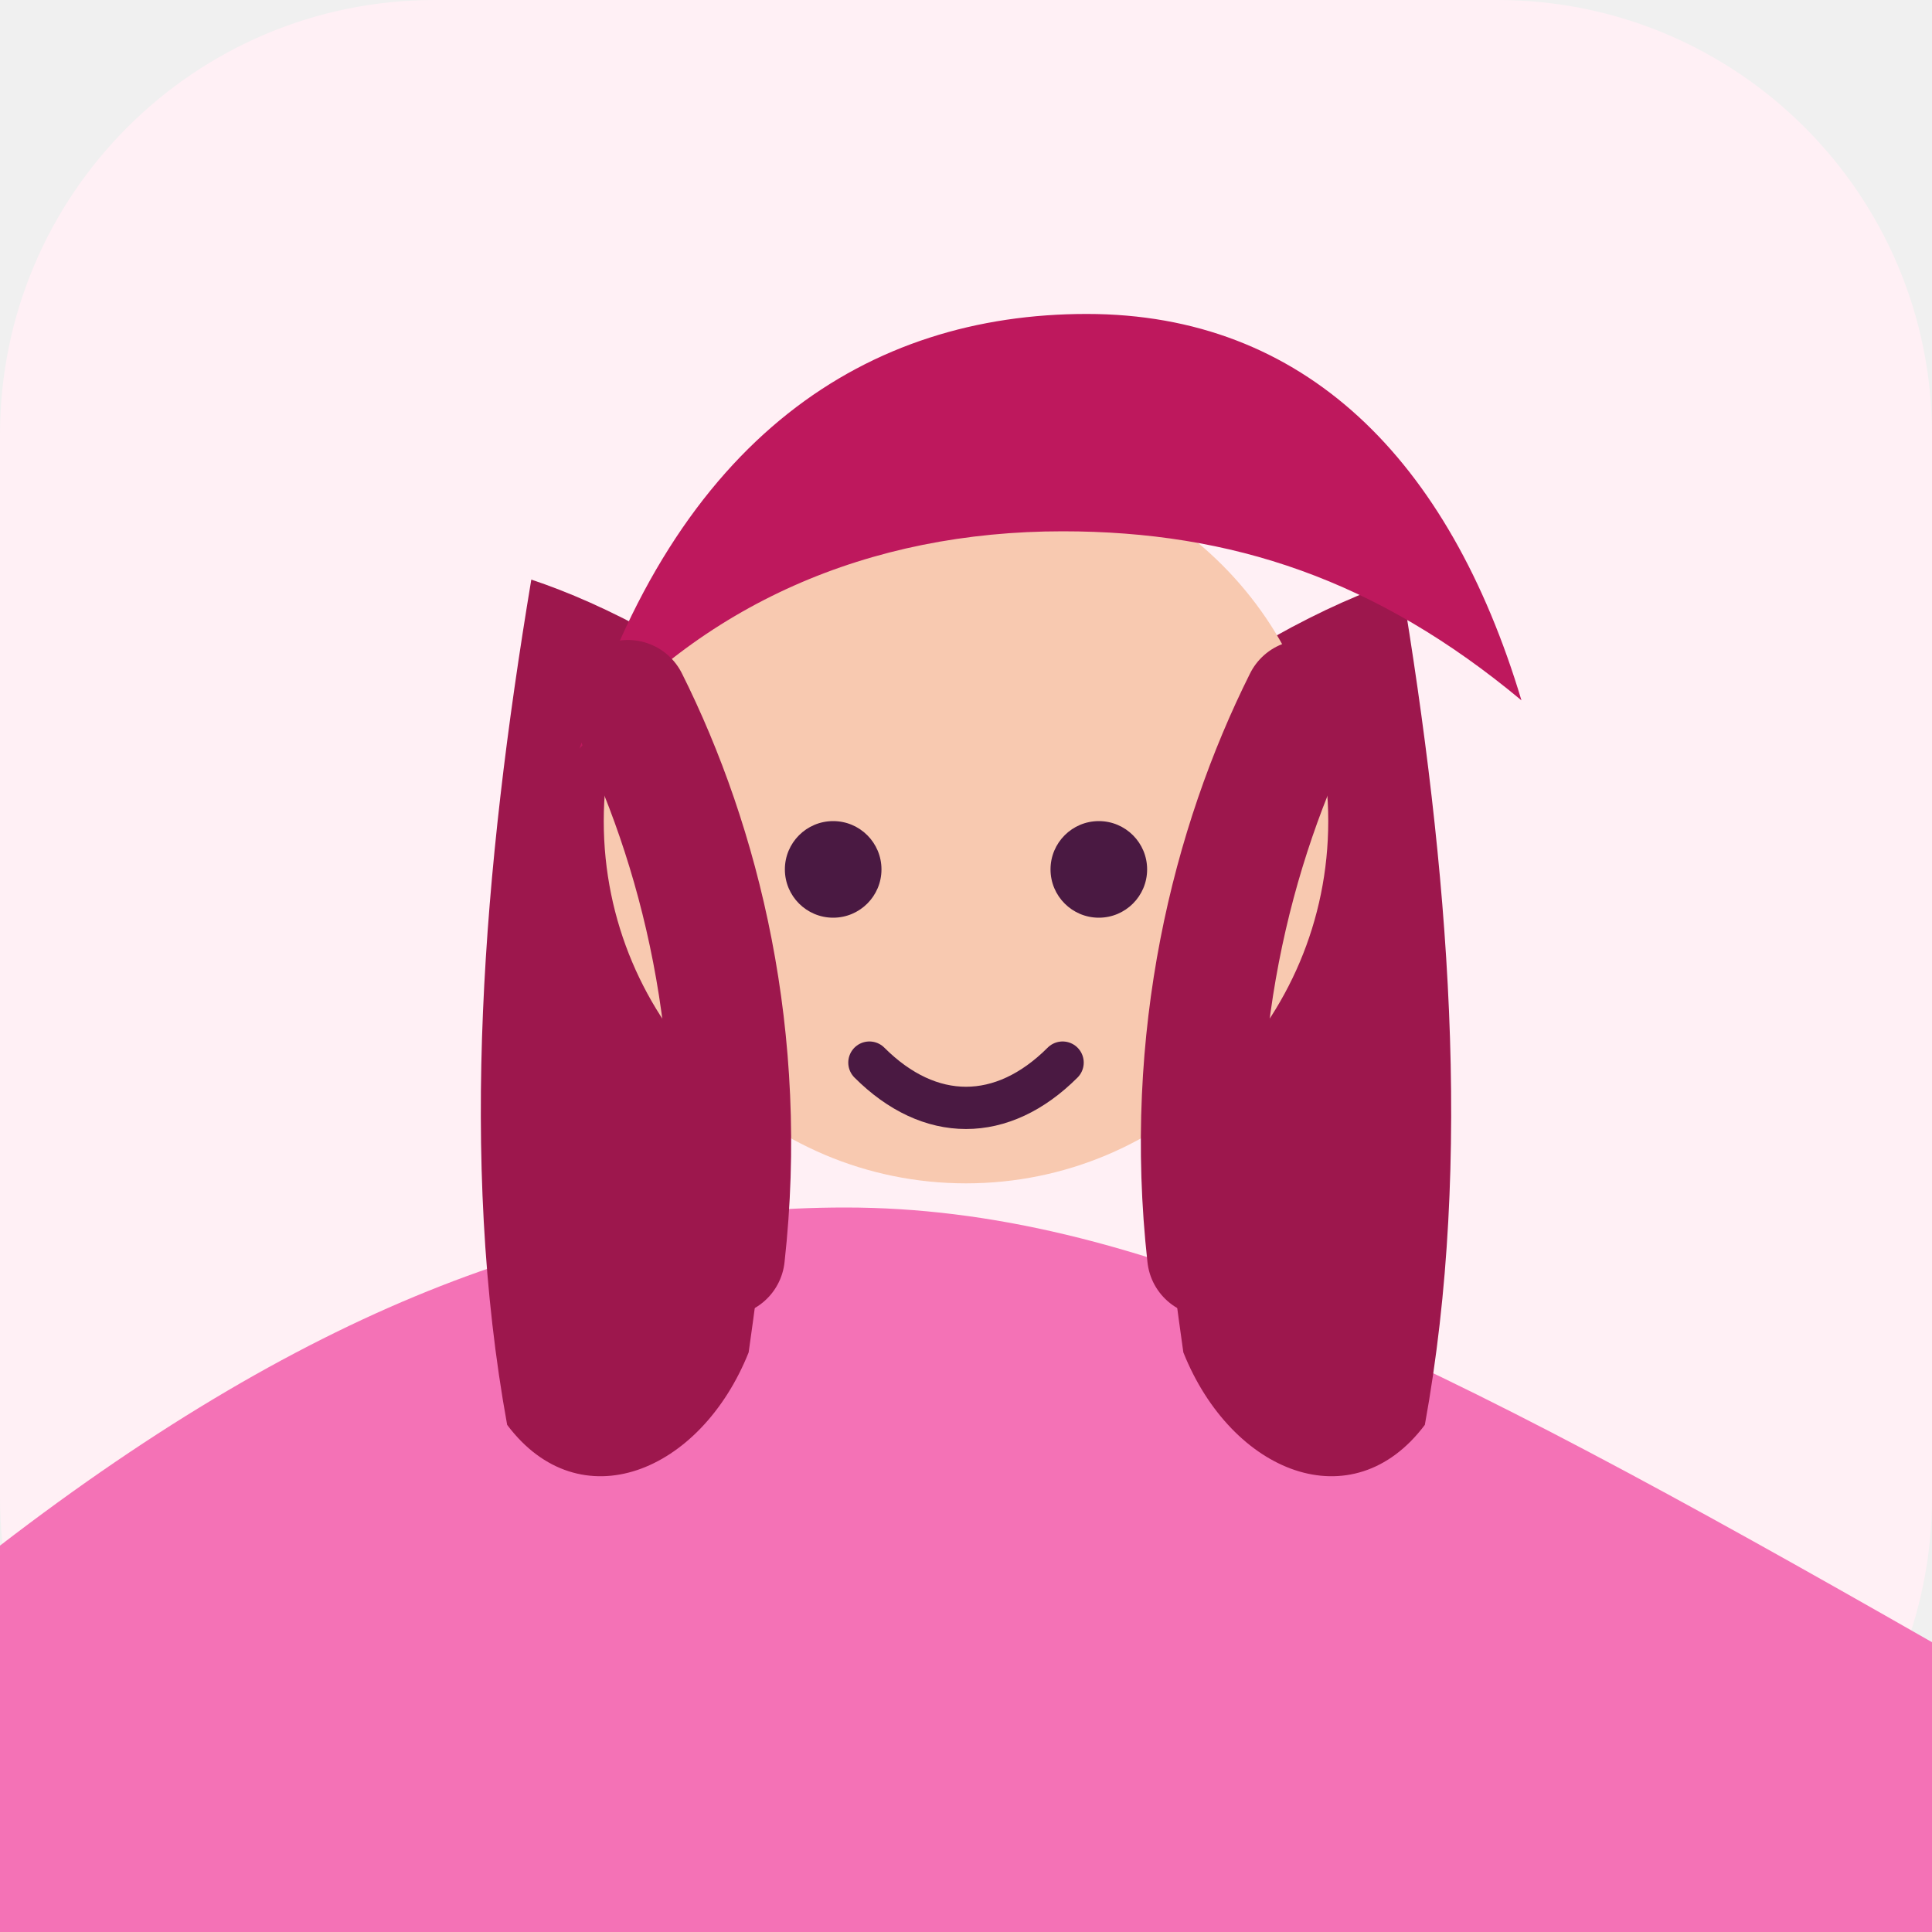
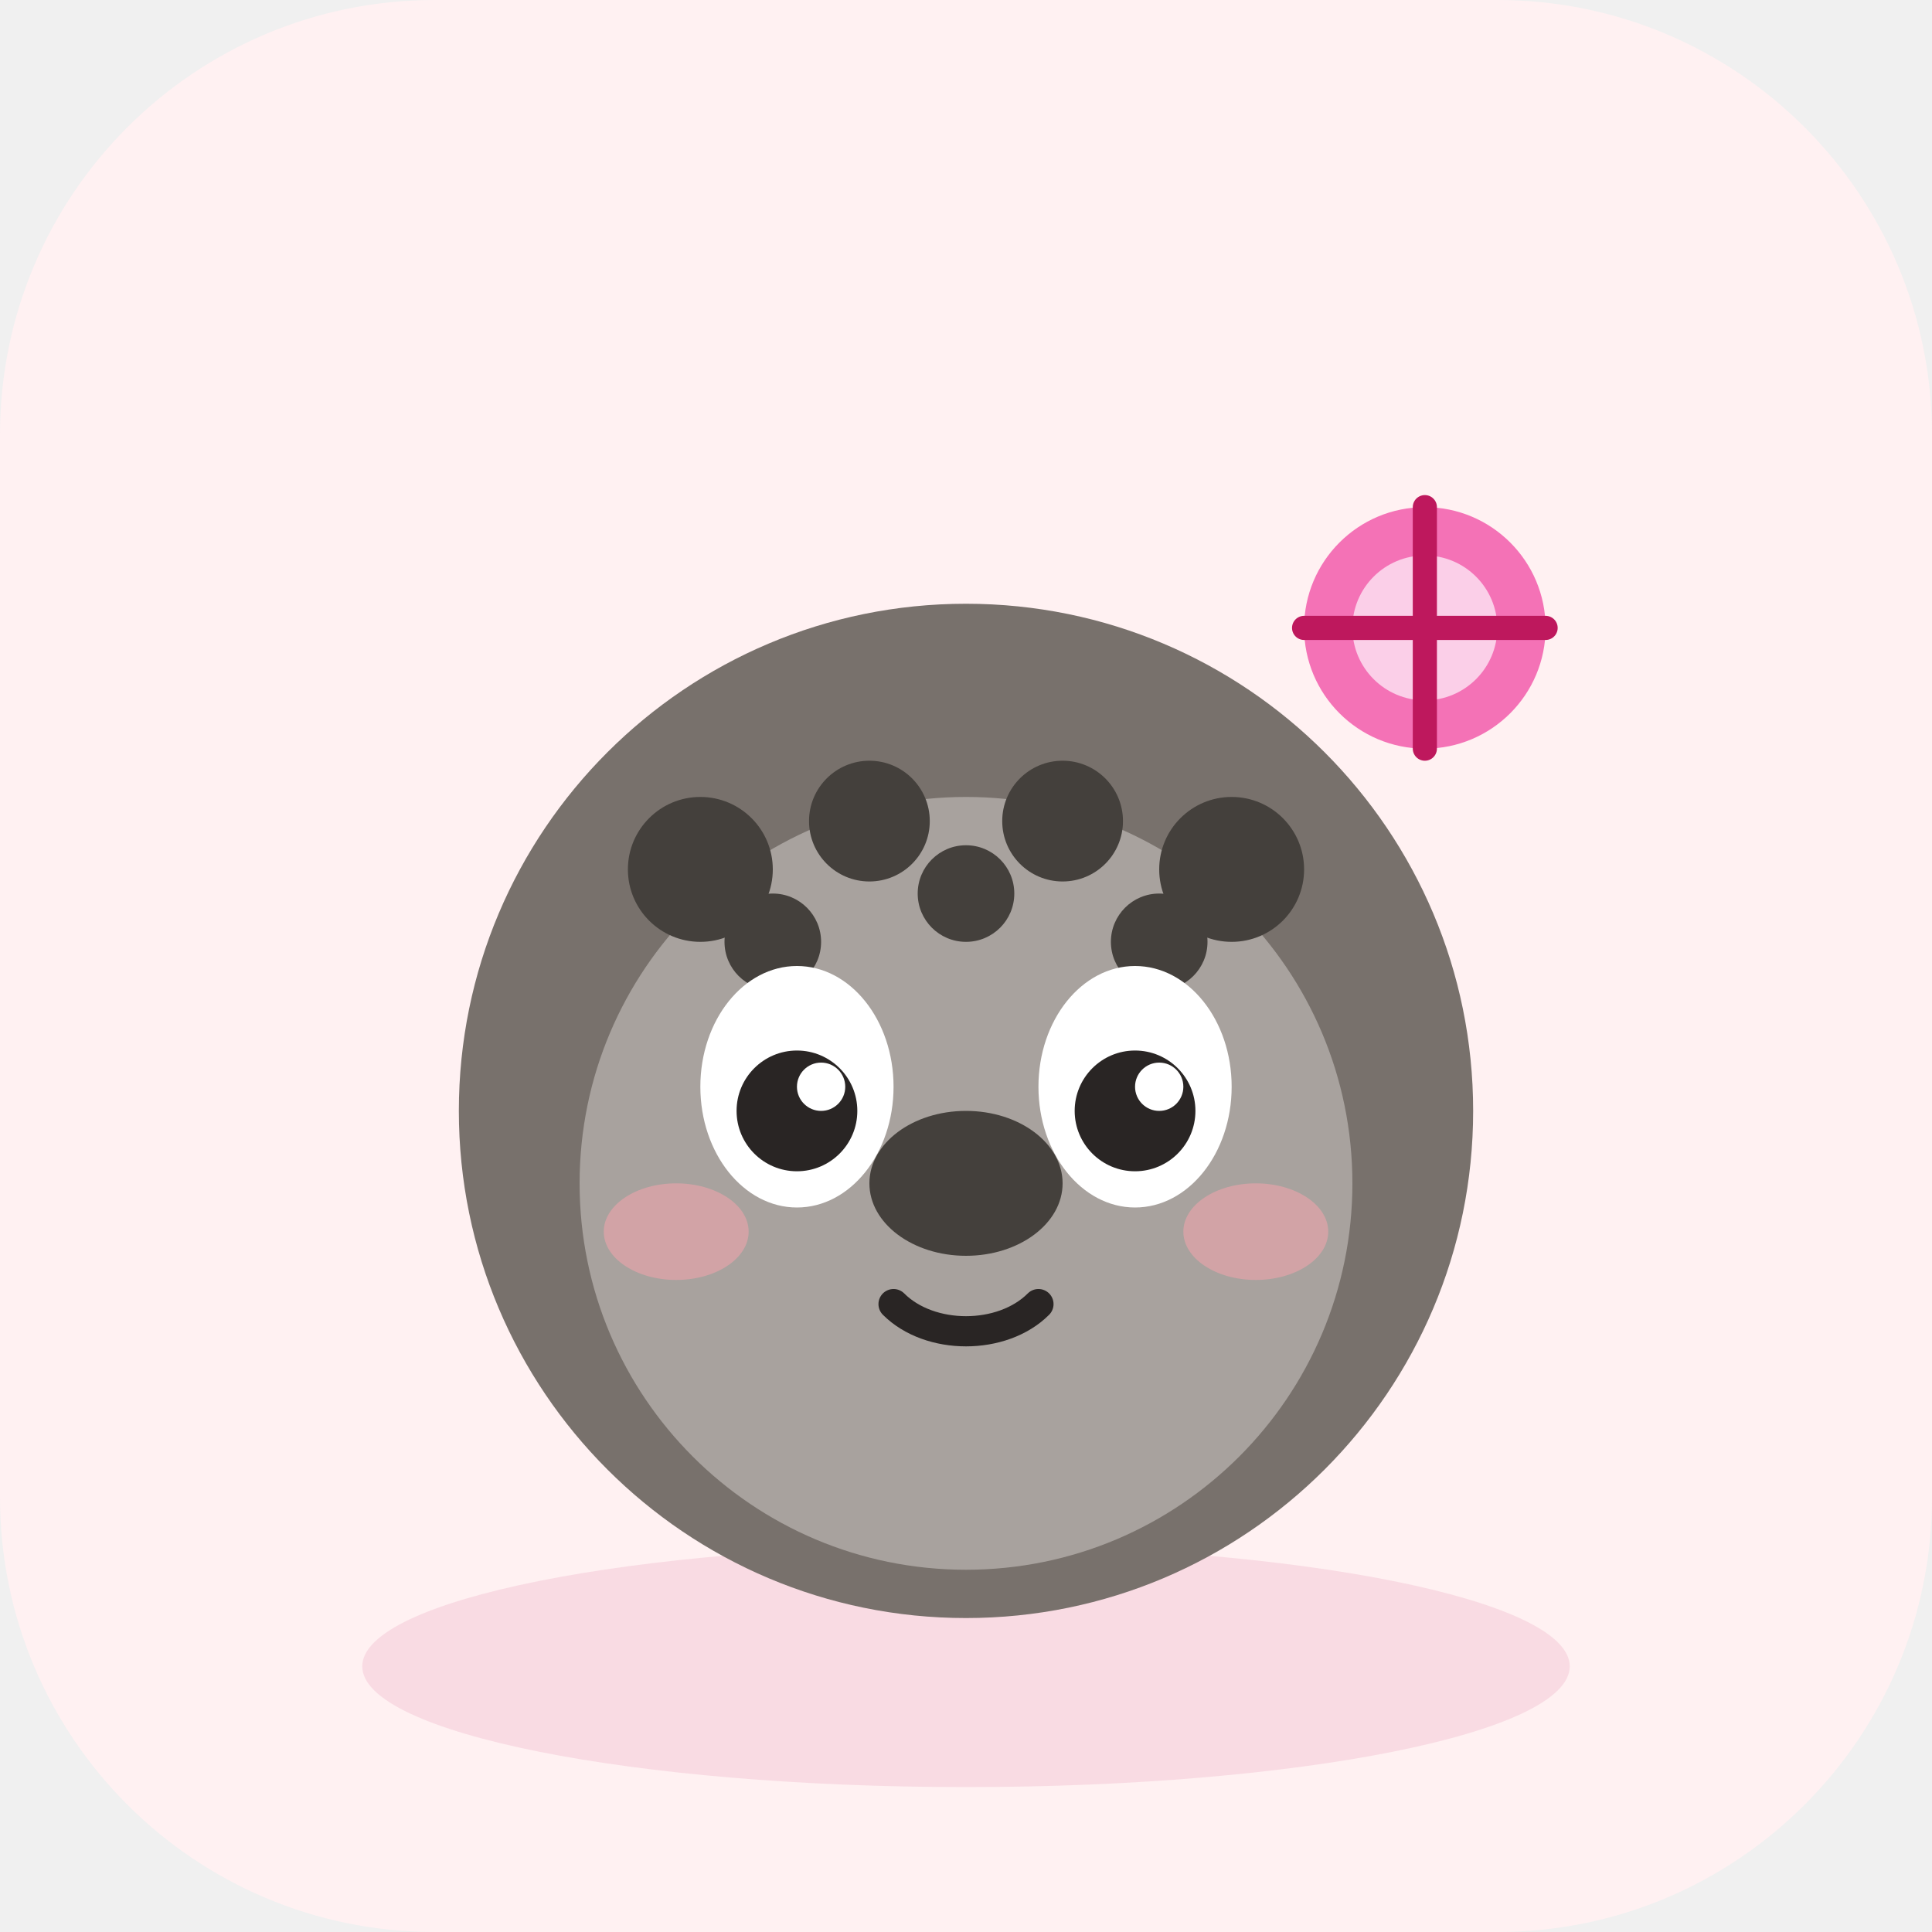
<svg xmlns="http://www.w3.org/2000/svg" width="160" height="160" viewBox="0 0 160 160" fill="none">
-   <rect width="160" height="160" rx="36" fill="#FFF0F5" />
-   <path d="M0 128C26 108 48 100 70 100C94 100 118 112 160 136V160H0V128Z" fill="#F472B6" />
-   <path d="M44 48C40 72 38 96 42 118C48 126 58 122 62 112C64 98 66 78 68 62C58 54 50 50 44 48Z" fill="#9D174D" />
-   <path d="M116 48C120 72 122 96 118 118C112 126 102 122 98 112C96 98 94 78 92 62C102 54 110 50 116 48Z" fill="#9D174D" />
-   <circle cx="80" cy="68" r="30" fill="#F8C9B0" />
-   <path d="M48 62C56 36 72 26 90 26C108 26 120 38 126 58C114 48 102 44 88 44C72 44 58 50 48 62Z" fill="#BE185D" />
-   <path d="M52 58C58 70 62 86 60 104" stroke="#9D174D" stroke-width="10" stroke-linecap="round" />
-   <path d="M108 58C102 70 98 86 100 104" stroke="#9D174D" stroke-width="10" stroke-linecap="round" />
-   <circle cx="69" cy="72" r="4" fill="#4A1942" />
-   <circle cx="91" cy="72" r="4" fill="#4A1942" />
-   <path d="M72 88C77 93 83 93 88 88" stroke="#4A1942" stroke-width="3.5" stroke-linecap="round" />
+   <rect width="160" height="160" rx="36" fill="#FFF1F2" />
+   <ellipse cx="80" cy="138" rx="50" ry="10" fill="#BE185D" fill-opacity="0.1" />
+   <circle cx="80" cy="92" r="42" fill="#78716C" />
+   <circle cx="80" cy="98" r="32" fill="#A8A29E" />
+   <circle cx="58" cy="72" r="6" fill="#44403C" />
+   <circle cx="72" cy="68" r="5" fill="#44403C" />
+   <circle cx="88" cy="68" r="5" fill="#44403C" />
+   <circle cx="102" cy="72" r="6" fill="#44403C" />
+   <circle cx="64" cy="78" r="4" fill="#44403C" />
+   <circle cx="80" cy="74" r="4" fill="#44403C" />
+   <circle cx="96" cy="78" r="4" fill="#44403C" />
+   <ellipse cx="66" cy="90" rx="8" ry="10" fill="#FFF" />
+   <ellipse cx="94" cy="90" rx="8" ry="10" fill="#FFF" />
+   <circle cx="66" cy="92" r="5" fill="#292524" />
+   <circle cx="94" cy="92" r="5" fill="#292524" />
+   <circle cx="68" cy="90" r="2" fill="#FFF" />
+   <circle cx="96" cy="90" r="2" fill="#FFF" />
+   <ellipse cx="56" cy="102" rx="6" ry="4" fill="#FDA4AF" fill-opacity="0.5" />
+   <ellipse cx="104" cy="102" rx="6" ry="4" fill="#FDA4AF" fill-opacity="0.5" />
+   <ellipse cx="80" cy="98" rx="8" ry="6" fill="#44403C" />
+   <path d="M74 108C77 111 83 111 86 108" stroke="#292524" stroke-width="2.5" stroke-linecap="round" />
+   <circle cx="118" cy="52" r="10" fill="#F472B6" />
+   <circle cx="118" cy="52" r="6" fill="#FBCFE8" />
+   <path d="M118 42V62M108 52H128" stroke="#BE185D" stroke-width="2" stroke-linecap="round" />
</svg>
